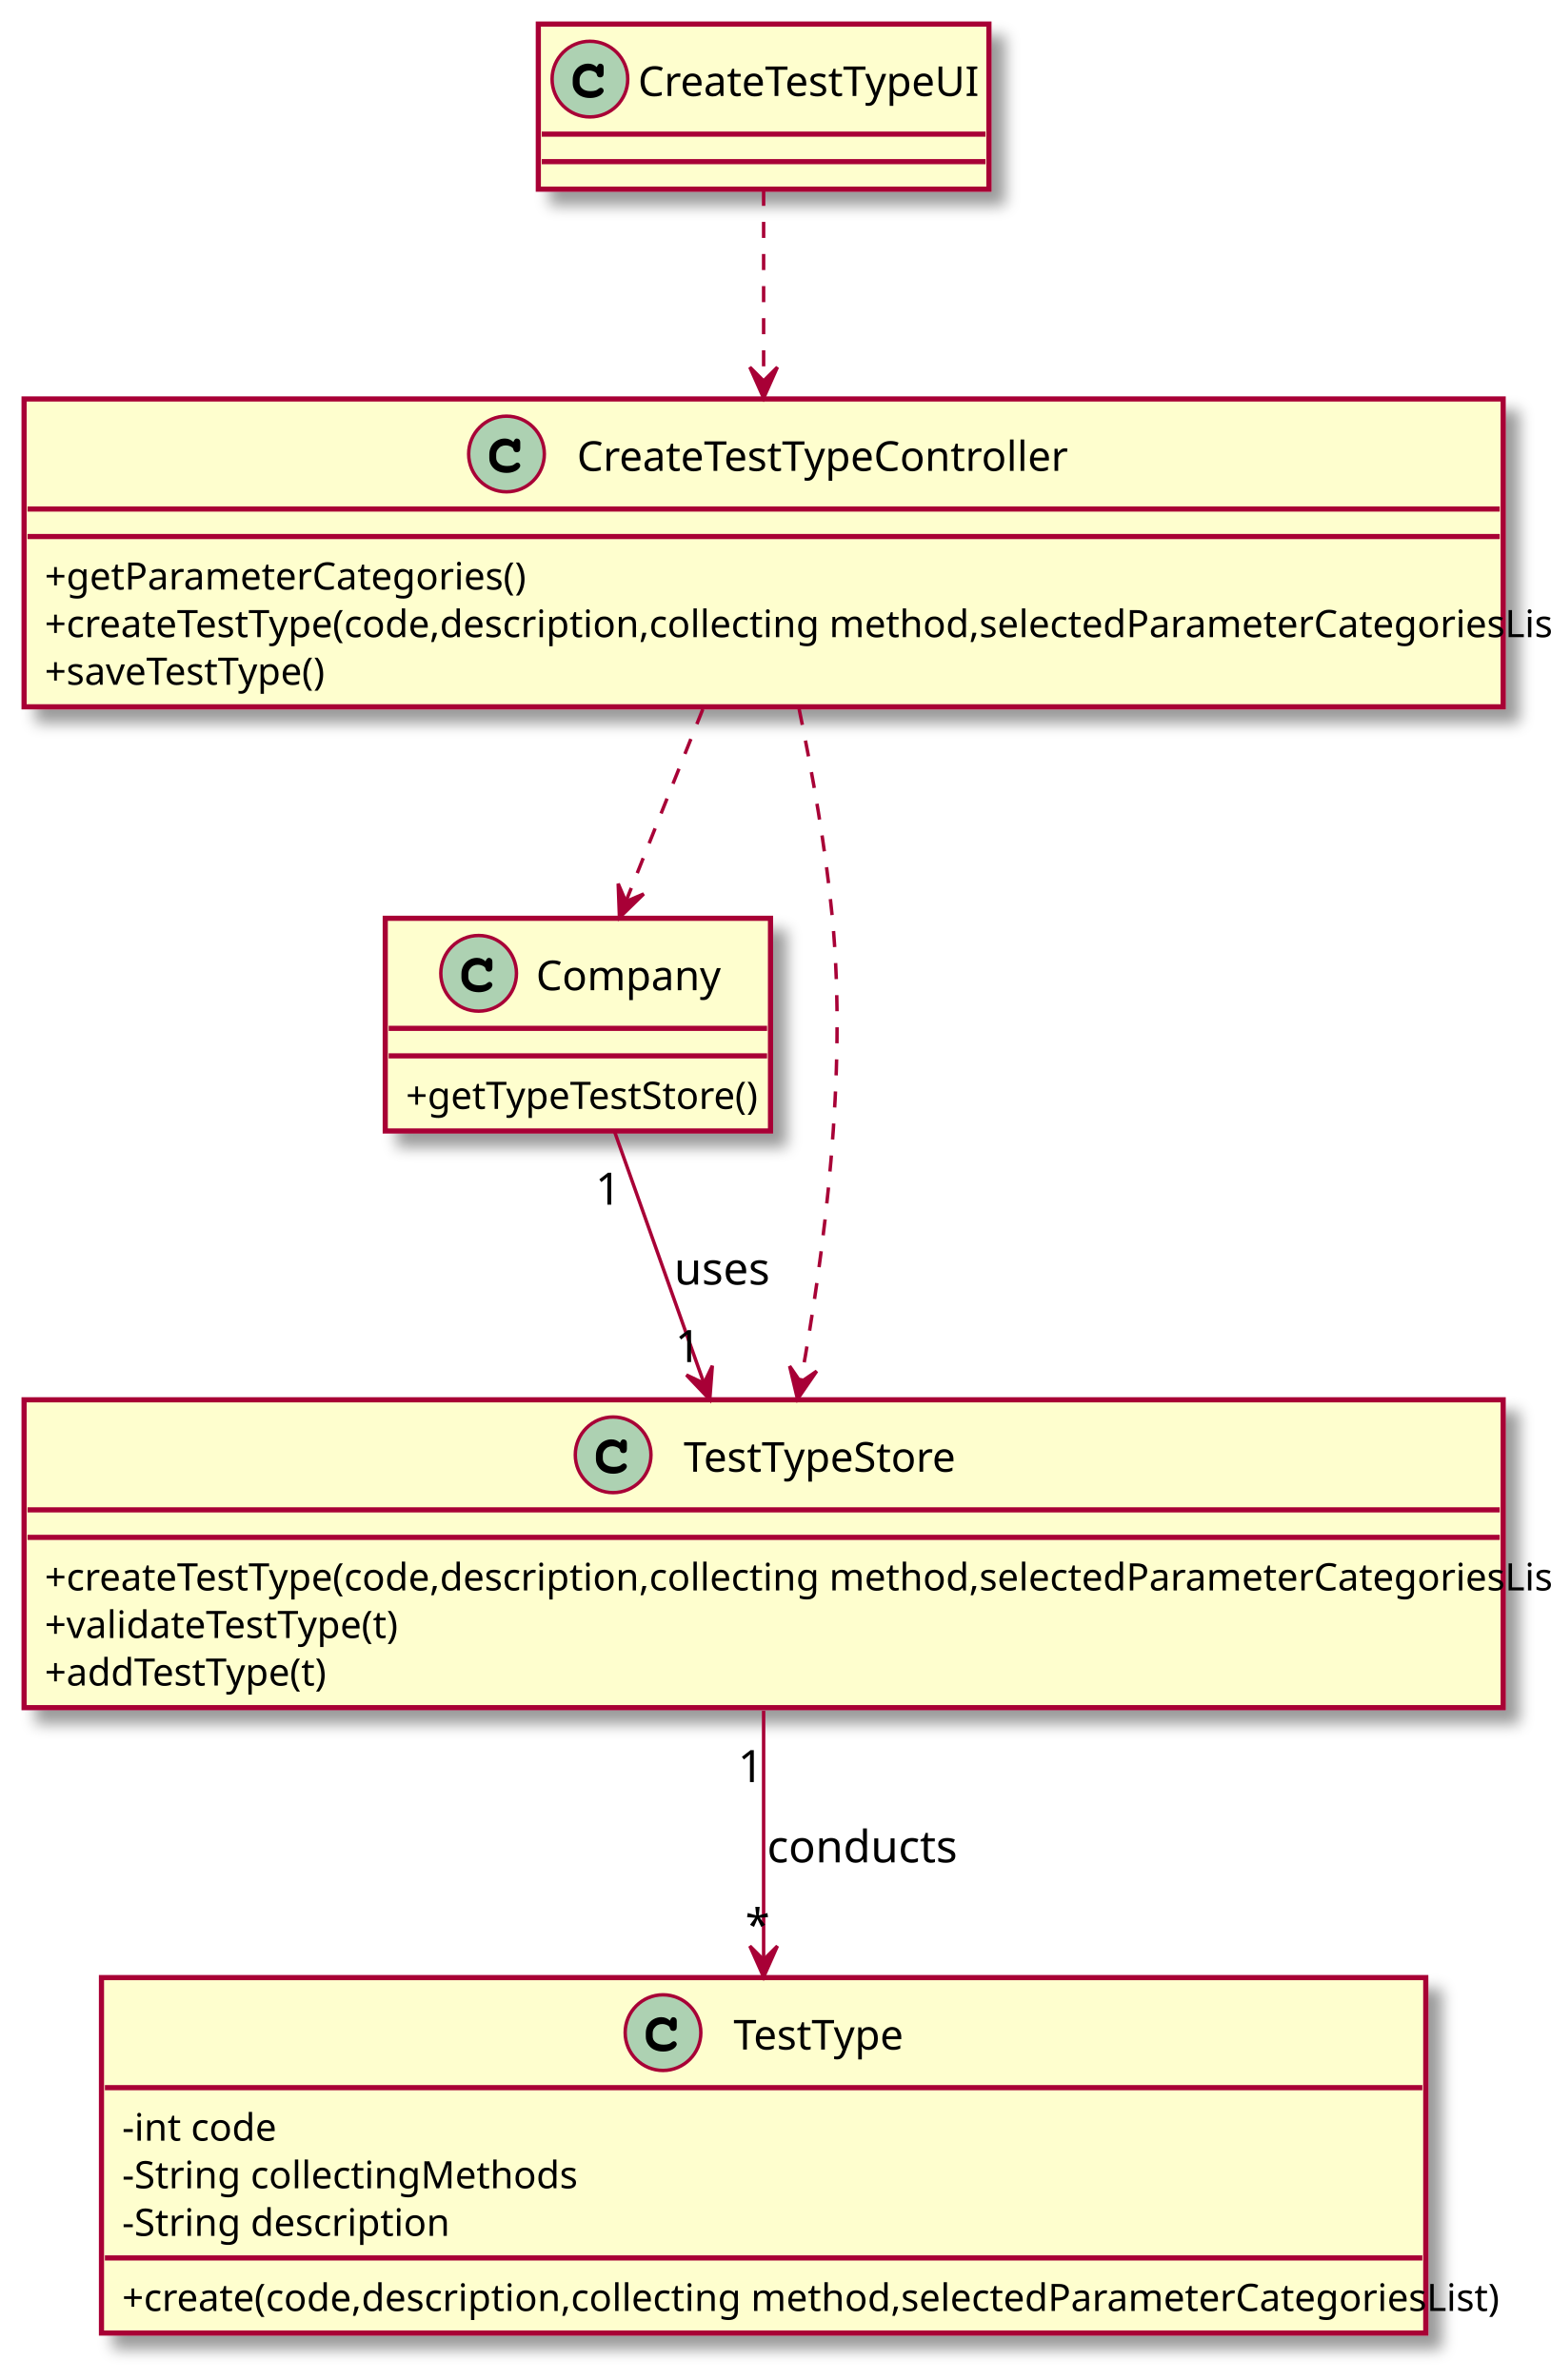
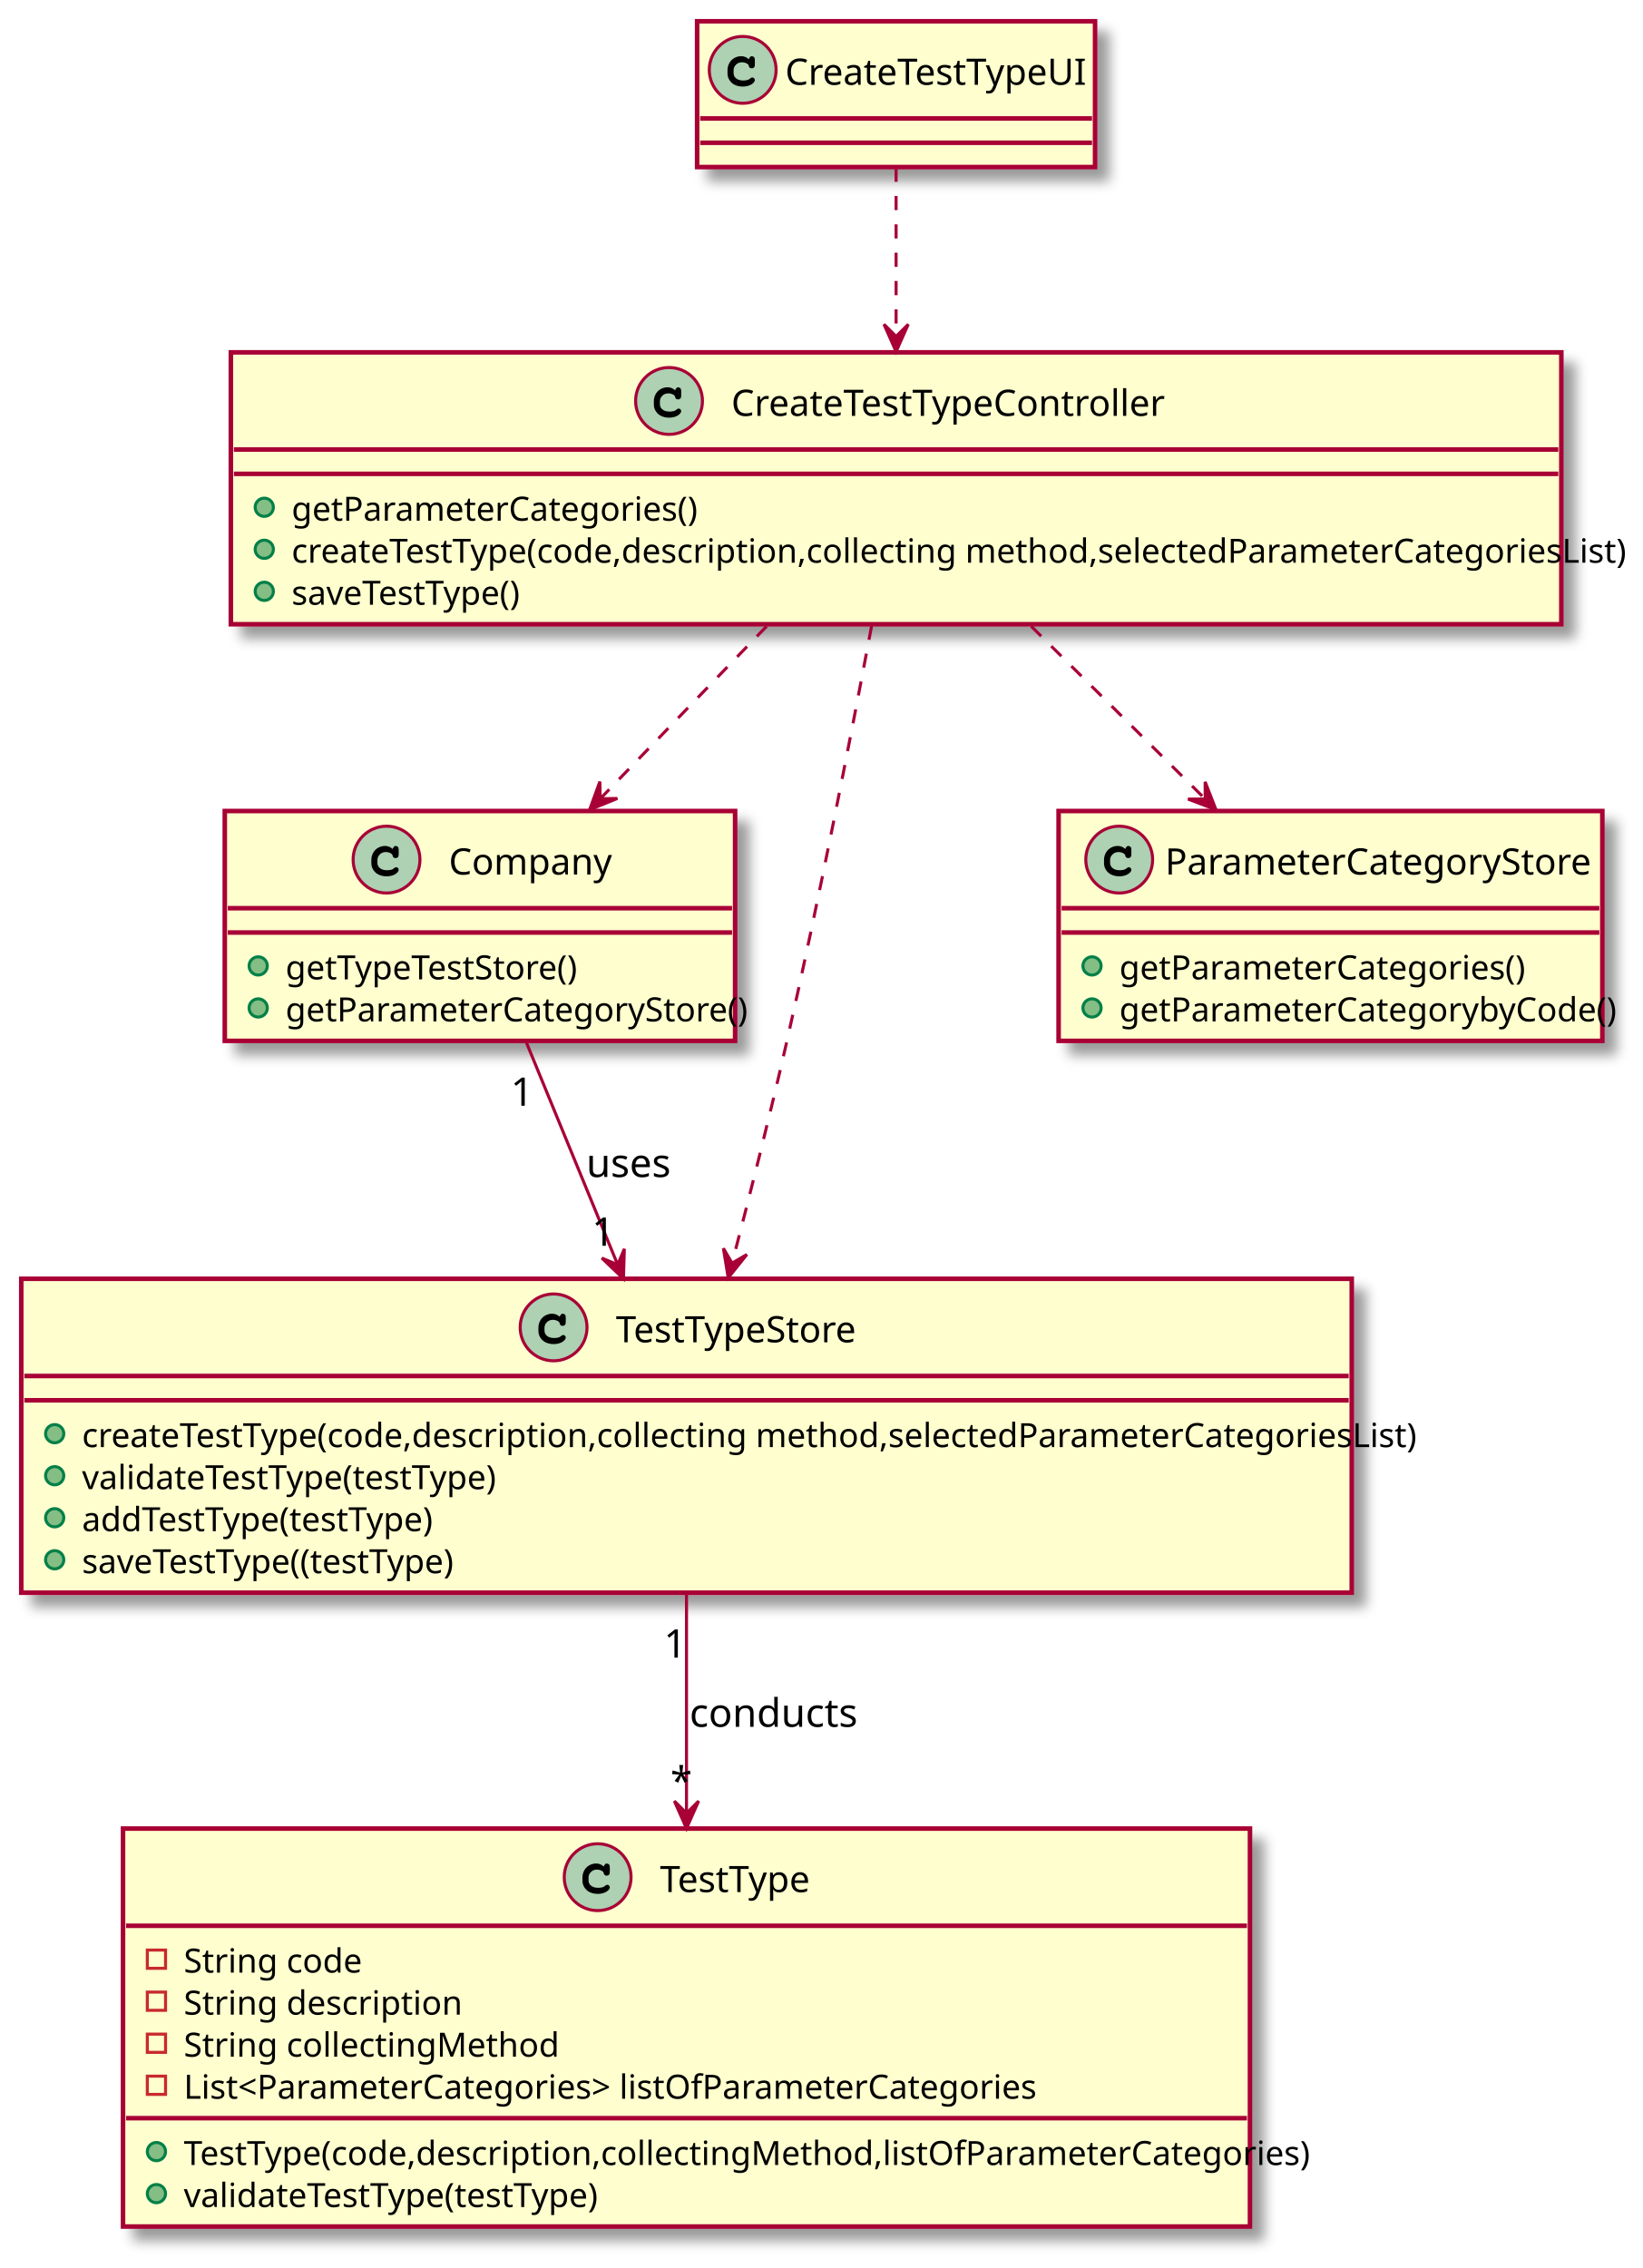
- <svg xmlns="http://www.w3.org/2000/svg" contentScriptType="application/ecmascript" contentStyleType="text/css" height="1038px" preserveAspectRatio="none" style="width:676px;height:1038px;" version="1.1" viewBox="0 0 676 1038" width="676.5px" zoomAndPan="magnify">
+ <svg xmlns="http://www.w3.org/2000/svg" contentScriptType="application/ecmascript" contentStyleType="text/css" height="1120.5px" preserveAspectRatio="none" style="width:811px;height:1120px;" version="1.1" viewBox="0 0 811 1120" width="811.5px" zoomAndPan="magnify">
  <defs>
-     <filter height="300%" id="f67ahs2vzkvf8" width="300%" x="-1" y="-1">
+     <filter height="300%" id="f19tkcciavnigv" width="300%" x="-1" y="-1">
      <feGaussianBlur result="blurOut" stdDeviation="3.0" />
      <feColorMatrix in="blurOut" result="blurOut2" type="matrix" values="0 0 0 0 0 0 0 0 0 0 0 0 0 0 0 0 0 0 .4 0" />
      <feOffset dx="6.0" dy="6.0" in="blurOut2" result="blurOut3" />
      <feBlend in="SourceGraphic" in2="blurOut3" mode="normal" />
    </filter>
  </defs>
  <g>
-     <rect codeLine="3" fill="#FEFECE" filter="url(#f67ahs2vzkvf8)" height="92.754" id="Company" style="stroke:#A80036;stroke-width:2.25;" width="168" x="168" y="400.5" />
-     <ellipse cx="208.725" cy="424.5" fill="#ADD1B2" rx="16.5" ry="16.5" style="stroke:#A80036;stroke-width:1.5;" />
-     <path d="M211.725,419.25 Q212.03,418.5 212.381,418.125 Q212.733,417.75 213.131,417.75 Q213.834,417.75 214.28,418.172 Q214.725,418.594 214.725,419.578 L214.725,421.922 Q214.725,422.906 214.303,423.328 Q213.881,423.75 213.225,423.75 Q212.639,423.75 212.264,423.492 Q211.889,423.234 211.725,422.555 Q211.655,422.086 211.397,421.828 Q210.928,421.336 210.084,421.055 Q209.241,420.75 208.397,420.75 Q207.342,420.75 206.452,421.172 Q205.584,421.594 204.905,422.531 Q204.225,423.469 204.225,424.758 L204.225,426.141 Q204.225,427.688 205.491,428.719 Q206.756,429.75 209.006,429.75 Q210.342,429.75 211.28,429.445 Q211.819,429.281 212.428,428.742 Q212.827,428.438 213.037,428.344 Q213.248,428.25 213.506,428.25 Q213.998,428.25 214.35,428.648 Q214.725,429.023 214.725,429.562 Q214.725,430.078 214.209,430.688 Q213.459,431.578 212.264,432.07 Q210.694,432.75 208.772,432.75 Q206.522,432.75 204.717,431.859 Q203.264,431.156 202.233,429.633 Q201.225,428.109 201.225,426.305 L201.225,424.664 Q201.225,422.789 202.116,421.148 Q203.03,419.508 204.6,418.641 Q206.194,417.75 207.975,417.75 Q209.053,417.75 209.991,418.125 Q210.928,418.5 211.725,419.25 Z " fill="#000000" />
-     <text fill="#000000" font-family="sans-serif" font-size="18" lengthAdjust="spacing" textLength="79.5" x="233.775" y="431.865">Company</text>
-     <line style="stroke:#A80036;stroke-width:2.25;" x1="169.5" x2="334.5" y1="448.5" y2="448.5" />
-     <line style="stroke:#A80036;stroke-width:2.25;" x1="169.5" x2="334.5" y1="460.5" y2="460.5" />
-     <text fill="#000000" font-family="sans-serif" font-size="16.5" lengthAdjust="spacing" textLength="150" x="177" y="483.628">+getTypeTestStore()</text>
-     <rect codeLine="7" fill="#FEFECE" filter="url(#f67ahs2vzkvf8)" height="72" id="CreateTestTypeUI" style="stroke:#A80036;stroke-width:2.25;" width="196.5" x="234.75" y="10.5" />
-     <ellipse cx="257.25" cy="34.5" fill="#ADD1B2" rx="16.5" ry="16.5" style="stroke:#A80036;stroke-width:1.5;" />
-     <path d="M260.25,29.25 Q260.555,28.5 260.906,28.125 Q261.258,27.75 261.656,27.75 Q262.359,27.75 262.805,28.172 Q263.25,28.594 263.25,29.578 L263.25,31.922 Q263.25,32.906 262.828,33.328 Q262.406,33.75 261.75,33.75 Q261.164,33.75 260.789,33.492 Q260.414,33.234 260.25,32.555 Q260.18,32.086 259.922,31.828 Q259.453,31.336 258.609,31.055 Q257.766,30.75 256.922,30.75 Q255.867,30.75 254.977,31.172 Q254.109,31.594 253.43,32.531 Q252.75,33.469 252.75,34.758 L252.75,36.141 Q252.75,37.688 254.016,38.719 Q255.281,39.75 257.531,39.75 Q258.867,39.75 259.805,39.445 Q260.344,39.281 260.953,38.742 Q261.352,38.438 261.562,38.344 Q261.773,38.25 262.031,38.25 Q262.523,38.25 262.875,38.648 Q263.25,39.023 263.25,39.562 Q263.25,40.078 262.734,40.688 Q261.984,41.578 260.789,42.07 Q259.219,42.75 257.297,42.75 Q255.047,42.75 253.242,41.859 Q251.789,41.156 250.758,39.633 Q249.75,38.109 249.75,36.305 L249.75,34.664 Q249.75,32.789 250.641,31.148 Q251.555,29.508 253.125,28.641 Q254.719,27.75 256.5,27.75 Q257.578,27.75 258.516,28.125 Q259.453,28.5 260.25,29.25 Z " fill="#000000" />
-     <text fill="#000000" font-family="sans-serif" font-size="18" lengthAdjust="spacing" textLength="148.5" x="278.25" y="41.865">CreateTestTypeUI</text>
-     <line style="stroke:#A80036;stroke-width:2.25;" x1="236.25" x2="429.75" y1="58.5" y2="58.5" />
-     <line style="stroke:#A80036;stroke-width:2.25;" x1="236.25" x2="429.75" y1="70.5" y2="70.5" />
-     <rect codeLine="10" fill="#FEFECE" filter="url(#f67ahs2vzkvf8)" height="134.262" id="CreateTestTypeController" style="stroke:#A80036;stroke-width:2.25;" width="645" x="10.5" y="174" />
-     <ellipse cx="220.875" cy="198" fill="#ADD1B2" rx="16.5" ry="16.5" style="stroke:#A80036;stroke-width:1.5;" />
-     <path d="M223.875,192.75 Q224.18,192 224.531,191.625 Q224.883,191.25 225.281,191.25 Q225.984,191.25 226.43,191.672 Q226.875,192.094 226.875,193.078 L226.875,195.422 Q226.875,196.406 226.453,196.828 Q226.031,197.25 225.375,197.25 Q224.789,197.25 224.414,196.992 Q224.039,196.734 223.875,196.055 Q223.805,195.586 223.547,195.328 Q223.078,194.836 222.234,194.555 Q221.391,194.25 220.547,194.25 Q219.492,194.25 218.602,194.672 Q217.734,195.094 217.055,196.031 Q216.375,196.969 216.375,198.258 L216.375,199.641 Q216.375,201.188 217.641,202.219 Q218.906,203.25 221.156,203.25 Q222.492,203.25 223.43,202.945 Q223.969,202.781 224.578,202.242 Q224.977,201.938 225.188,201.844 Q225.398,201.75 225.656,201.75 Q226.148,201.75 226.5,202.148 Q226.875,202.523 226.875,203.062 Q226.875,203.578 226.359,204.188 Q225.609,205.078 224.414,205.57 Q222.844,206.25 220.922,206.25 Q218.672,206.25 216.867,205.359 Q215.414,204.656 214.383,203.133 Q213.375,201.609 213.375,199.805 L213.375,198.164 Q213.375,196.289 214.266,194.648 Q215.18,193.008 216.75,192.141 Q218.344,191.25 220.125,191.25 Q221.203,191.25 222.141,191.625 Q223.078,192 223.875,192.75 Z " fill="#000000" />
-     <text fill="#000000" font-family="sans-serif" font-size="18" lengthAdjust="spacing" textLength="211.5" x="251.625" y="205.365">CreateTestTypeController</text>
-     <line style="stroke:#A80036;stroke-width:2.25;" x1="12" x2="654" y1="222" y2="222" />
-     <line style="stroke:#A80036;stroke-width:2.25;" x1="12" x2="654" y1="234" y2="234" />
-     <text fill="#000000" font-family="sans-serif" font-size="16.5" lengthAdjust="spacing" textLength="195" x="19.5" y="257.128">+getParameterCategories()</text>
-     <text fill="#000000" font-family="sans-serif" font-size="16.5" lengthAdjust="spacing" textLength="627" x="19.5" y="277.882">+createTestType(code,description,collecting method,selectedParameterCategoriesList)</text>
-     <text fill="#000000" font-family="sans-serif" font-size="16.5" lengthAdjust="spacing" textLength="124.5" x="19.5" y="298.636">+saveTestType()</text>
-     <rect codeLine="16" fill="#FEFECE" filter="url(#f67ahs2vzkvf8)" height="155.016" id="TestType" style="stroke:#A80036;stroke-width:2.25;" width="577.5" x="44.25" y="862.5" />
-     <ellipse cx="289.125" cy="886.5" fill="#ADD1B2" rx="16.5" ry="16.5" style="stroke:#A80036;stroke-width:1.5;" />
-     <path d="M292.125,881.25 Q292.43,880.5 292.781,880.125 Q293.133,879.75 293.531,879.75 Q294.234,879.75 294.68,880.172 Q295.125,880.594 295.125,881.578 L295.125,883.922 Q295.125,884.906 294.703,885.328 Q294.281,885.75 293.625,885.75 Q293.039,885.75 292.664,885.492 Q292.289,885.234 292.125,884.555 Q292.055,884.086 291.797,883.828 Q291.328,883.336 290.484,883.055 Q289.641,882.75 288.797,882.75 Q287.742,882.75 286.852,883.172 Q285.984,883.594 285.305,884.531 Q284.625,885.469 284.625,886.758 L284.625,888.141 Q284.625,889.688 285.891,890.719 Q287.156,891.75 289.406,891.75 Q290.742,891.75 291.68,891.445 Q292.219,891.281 292.828,890.742 Q293.227,890.438 293.438,890.344 Q293.648,890.25 293.906,890.25 Q294.398,890.25 294.75,890.648 Q295.125,891.023 295.125,891.562 Q295.125,892.078 294.609,892.688 Q293.859,893.578 292.664,894.07 Q291.094,894.75 289.172,894.75 Q286.922,894.75 285.117,893.859 Q283.664,893.156 282.633,891.633 Q281.625,890.109 281.625,888.305 L281.625,886.664 Q281.625,884.789 282.516,883.148 Q283.43,881.508 285,880.641 Q286.594,879.75 288.375,879.75 Q289.453,879.75 290.391,880.125 Q291.328,880.5 292.125,881.25 Z " fill="#000000" />
-     <text fill="#000000" font-family="sans-serif" font-size="18" lengthAdjust="spacing" textLength="75" x="319.875" y="893.865">TestType</text>
-     <line style="stroke:#A80036;stroke-width:2.25;" x1="45.75" x2="620.25" y1="910.5" y2="910.5" />
-     <text fill="#000000" font-family="sans-serif" font-size="16.5" lengthAdjust="spacing" textLength="63" x="53.25" y="933.628">-int code</text>
-     <text fill="#000000" font-family="sans-serif" font-size="16.5" lengthAdjust="spacing" textLength="181.5" x="53.25" y="954.382">-String collectingMethods</text>
-     <text fill="#000000" font-family="sans-serif" font-size="16.5" lengthAdjust="spacing" textLength="132" x="53.25" y="975.136">-String description</text>
-     <line style="stroke:#A80036;stroke-width:2.25;" x1="45.75" x2="620.25" y1="984.762" y2="984.762" />
-     <text fill="#000000" font-family="sans-serif" font-size="16.5" lengthAdjust="spacing" textLength="559.5" x="53.25" y="1007.89">+create(code,description,collecting method,selectedParameterCategoriesList)</text>
-     <rect codeLine="23" fill="#FEFECE" filter="url(#f67ahs2vzkvf8)" height="134.262" id="TestTypeStore" style="stroke:#A80036;stroke-width:2.25;" width="645" x="10.5" y="610.5" />
-     <ellipse cx="267.375" cy="634.5" fill="#ADD1B2" rx="16.5" ry="16.5" style="stroke:#A80036;stroke-width:1.5;" />
-     <path d="M270.375,629.25 Q270.68,628.5 271.031,628.125 Q271.383,627.75 271.781,627.75 Q272.484,627.75 272.93,628.172 Q273.375,628.594 273.375,629.578 L273.375,631.922 Q273.375,632.906 272.953,633.328 Q272.531,633.75 271.875,633.75 Q271.289,633.75 270.914,633.492 Q270.539,633.234 270.375,632.555 Q270.305,632.086 270.047,631.828 Q269.578,631.336 268.734,631.055 Q267.891,630.75 267.047,630.75 Q265.992,630.75 265.102,631.172 Q264.234,631.594 263.555,632.531 Q262.875,633.469 262.875,634.758 L262.875,636.141 Q262.875,637.688 264.141,638.719 Q265.406,639.75 267.656,639.75 Q268.992,639.75 269.93,639.445 Q270.469,639.281 271.078,638.742 Q271.477,638.438 271.688,638.344 Q271.898,638.25 272.156,638.25 Q272.648,638.25 273,638.648 Q273.375,639.023 273.375,639.562 Q273.375,640.078 272.859,640.688 Q272.109,641.578 270.914,642.07 Q269.344,642.75 267.422,642.75 Q265.172,642.75 263.367,641.859 Q261.914,641.156 260.883,639.633 Q259.875,638.109 259.875,636.305 L259.875,634.664 Q259.875,632.789 260.766,631.148 Q261.68,629.508 263.25,628.641 Q264.844,627.75 266.625,627.75 Q267.703,627.75 268.641,628.125 Q269.578,628.5 270.375,629.25 Z " fill="#000000" />
-     <text fill="#000000" font-family="sans-serif" font-size="18" lengthAdjust="spacing" textLength="118.5" x="298.125" y="641.865">TestTypeStore</text>
-     <line style="stroke:#A80036;stroke-width:2.25;" x1="12" x2="654" y1="658.5" y2="658.5" />
-     <line style="stroke:#A80036;stroke-width:2.25;" x1="12" x2="654" y1="670.5" y2="670.5" />
-     <text fill="#000000" font-family="sans-serif" font-size="16.5" lengthAdjust="spacing" textLength="627" x="19.5" y="693.628">+createTestType(code,description,collecting method,selectedParameterCategoriesList)</text>
-     <text fill="#000000" font-family="sans-serif" font-size="16.5" lengthAdjust="spacing" textLength="148.5" x="19.5" y="714.382">+validateTestType(t)</text>
-     <text fill="#000000" font-family="sans-serif" font-size="16.5" lengthAdjust="spacing" textLength="120" x="19.5" y="735.136">+addTestType(t)</text>
-     <path codeLine="29" d="M333,82.77 C333,105.885 333,137.13 333,165.675 " fill="none" id="CreateTestTypeUI-to-CreateTestTypeController" style="stroke:#A80036;stroke-width:1.5;stroke-dasharray:7.0,7.0;" />
-     <polygon fill="#A80036" points="333,173.64,339,160.14,333,166.14,327,160.14,333,173.64" style="stroke:#A80036;stroke-width:1.5;" />
-     <path codeLine="30" d="M306.48,309.3 C295.59,336.51 283.185,367.545 272.955,393.12 " fill="none" id="CreateTestTypeController-to-Company" style="stroke:#A80036;stroke-width:1.5;stroke-dasharray:7.0,7.0;" />
-     <polygon fill="#A80036" points="270.135,400.17,280.72,389.864,272.92,393.206,269.578,385.407,270.135,400.17" style="stroke:#A80036;stroke-width:1.5;" />
-     <path codeLine="31" d="M348.495,309.27 C354.285,337.26 360.15,370.29 363,400.5 C369.45,468.87 359.43,546.645 349.275,602.16 " fill="none" id="CreateTestTypeController-to-TestTypeStore" style="stroke:#A80036;stroke-width:1.5;stroke-dasharray:7.0,7.0;" />
-     <polygon fill="#A80036" points="347.775,610.185,356.143,598.01,349.147,602.812,344.346,595.815,347.775,610.185" style="stroke:#A80036;stroke-width:1.5;" />
-     <path codeLine="32" d="M268.005,493.545 C279.105,524.82 294.165,567.165 306.975,603.255 " fill="none" id="Company-to-TestTypeStore" style="stroke:#A80036;stroke-width:1.5;" />
-     <polygon fill="#A80036" points="309.51,610.38,310.64,595.65,306.997,603.313,299.333,599.671,309.51,610.38" style="stroke:#A80036;stroke-width:1.5;" />
-     <text fill="#000000" font-family="sans-serif" font-size="19.5" lengthAdjust="spacing" textLength="42" x="294" y="560.243">uses</text>
-     <text fill="#000000" font-family="sans-serif" font-size="19.5" lengthAdjust="spacing" textLength="10.5" x="259.622" y="525.39">1</text>
-     <text fill="#000000" font-family="sans-serif" font-size="19.5" lengthAdjust="spacing" textLength="10.5" x="294.43" y="594.034">1</text>
-     <path codeLine="33" d="M333,746.13 C333,779.13 333,819.3 333,854.37 " fill="none" id="TestTypeStore-to-TestType" style="stroke:#A80036;stroke-width:1.5;" />
-     <polygon fill="#A80036" points="333,862.23,339,848.73,333,854.73,327,848.73,333,862.23" style="stroke:#A80036;stroke-width:1.5;" />
-     <text fill="#000000" font-family="sans-serif" font-size="19.5" lengthAdjust="spacing" textLength="79.5" x="334.5" y="812.243">conducts</text>
-     <text fill="#000000" font-family="sans-serif" font-size="19.5" lengthAdjust="spacing" textLength="10.5" x="321.795" y="777.225">1</text>
-     <text fill="#000000" font-family="sans-serif" font-size="19.5" lengthAdjust="spacing" textLength="7.5" x="324.996" y="846.444">*</text>
+     <rect codeLine="2" fill="#FEFECE" filter="url(#f19tkcciavnigv)" height="113.508" id="Company" style="stroke:#A80036;stroke-width:2.25;" width="252" x="111" y="400.5" />
+     <ellipse cx="190.875" cy="424.5" fill="#ADD1B2" rx="16.5" ry="16.5" style="stroke:#A80036;stroke-width:1.5;" />
+     <path d="M193.875,419.25 Q194.18,418.5 194.531,418.125 Q194.883,417.75 195.281,417.75 Q195.984,417.75 196.43,418.172 Q196.875,418.594 196.875,419.578 L196.875,421.922 Q196.875,422.906 196.453,423.328 Q196.031,423.75 195.375,423.75 Q194.789,423.75 194.414,423.492 Q194.039,423.234 193.875,422.555 Q193.805,422.086 193.547,421.828 Q193.078,421.336 192.234,421.055 Q191.391,420.75 190.547,420.75 Q189.492,420.75 188.602,421.172 Q187.734,421.594 187.055,422.531 Q186.375,423.469 186.375,424.758 L186.375,426.141 Q186.375,427.688 187.641,428.719 Q188.906,429.75 191.156,429.75 Q192.492,429.75 193.43,429.445 Q193.969,429.281 194.578,428.742 Q194.977,428.438 195.188,428.344 Q195.398,428.25 195.656,428.25 Q196.148,428.25 196.5,428.648 Q196.875,429.023 196.875,429.562 Q196.875,430.078 196.359,430.688 Q195.609,431.578 194.414,432.07 Q192.844,432.75 190.922,432.75 Q188.672,432.75 186.867,431.859 Q185.414,431.156 184.383,429.633 Q183.375,428.109 183.375,426.305 L183.375,424.664 Q183.375,422.789 184.266,421.148 Q185.18,419.508 186.75,418.641 Q188.344,417.75 190.125,417.75 Q191.203,417.75 192.141,418.125 Q193.078,418.5 193.875,419.25 Z " fill="#000000" />
+     <text fill="#000000" font-family="sans-serif" font-size="18" lengthAdjust="spacing" textLength="79.5" x="221.625" y="431.865">Company</text>
+     <line style="stroke:#A80036;stroke-width:2.25;" x1="112.5" x2="361.5" y1="448.5" y2="448.5" />
+     <line style="stroke:#A80036;stroke-width:2.25;" x1="112.5" x2="361.5" y1="460.5" y2="460.5" />
+     <ellipse cx="127.5" cy="477" fill="#84BE84" rx="4.5" ry="4.5" style="stroke:#038048;stroke-width:1.5;" />
+     <text fill="#000000" font-family="sans-serif" font-size="16.5" lengthAdjust="spacing" textLength="141" x="141" y="483.628">getTypeTestStore()</text>
+     <ellipse cx="127.5" cy="497.754" fill="#84BE84" rx="4.5" ry="4.5" style="stroke:#038048;stroke-width:1.5;" />
+     <text fill="#000000" font-family="sans-serif" font-size="16.5" lengthAdjust="spacing" textLength="213" x="141" y="504.382">getParameterCategoryStore()</text>
+     <rect codeLine="7" fill="#FEFECE" filter="url(#f19tkcciavnigv)" height="72" id="CreateTestTypeUI" style="stroke:#A80036;stroke-width:2.25;" width="196.5" x="344.25" y="10.5" />
+     <ellipse cx="366.75" cy="34.5" fill="#ADD1B2" rx="16.5" ry="16.5" style="stroke:#A80036;stroke-width:1.5;" />
+     <path d="M369.75,29.25 Q370.055,28.5 370.406,28.125 Q370.758,27.75 371.156,27.75 Q371.859,27.75 372.305,28.172 Q372.75,28.594 372.75,29.578 L372.75,31.922 Q372.75,32.906 372.328,33.328 Q371.906,33.75 371.25,33.75 Q370.664,33.75 370.289,33.492 Q369.914,33.234 369.75,32.555 Q369.68,32.086 369.422,31.828 Q368.953,31.336 368.109,31.055 Q367.266,30.75 366.422,30.75 Q365.367,30.75 364.477,31.172 Q363.609,31.594 362.93,32.531 Q362.25,33.469 362.25,34.758 L362.25,36.141 Q362.25,37.688 363.516,38.719 Q364.781,39.75 367.031,39.75 Q368.367,39.75 369.305,39.445 Q369.844,39.281 370.453,38.742 Q370.852,38.438 371.062,38.344 Q371.273,38.25 371.531,38.25 Q372.023,38.25 372.375,38.648 Q372.75,39.023 372.75,39.562 Q372.75,40.078 372.234,40.688 Q371.484,41.578 370.289,42.07 Q368.719,42.75 366.797,42.75 Q364.547,42.75 362.742,41.859 Q361.289,41.156 360.258,39.633 Q359.25,38.109 359.25,36.305 L359.25,34.664 Q359.25,32.789 360.141,31.148 Q361.055,29.508 362.625,28.641 Q364.219,27.75 366,27.75 Q367.078,27.75 368.016,28.125 Q368.953,28.5 369.75,29.25 Z " fill="#000000" />
+     <text fill="#000000" font-family="sans-serif" font-size="18" lengthAdjust="spacing" textLength="148.5" x="387.75" y="41.865">CreateTestTypeUI</text>
+     <line style="stroke:#A80036;stroke-width:2.25;" x1="345.75" x2="539.25" y1="58.5" y2="58.5" />
+     <line style="stroke:#A80036;stroke-width:2.25;" x1="345.75" x2="539.25" y1="70.5" y2="70.5" />
+     <rect codeLine="10" fill="#FEFECE" filter="url(#f19tkcciavnigv)" height="134.262" id="CreateTestTypeController" style="stroke:#A80036;stroke-width:2.25;" width="657" x="114" y="174" />
+     <ellipse cx="330.375" cy="198" fill="#ADD1B2" rx="16.5" ry="16.5" style="stroke:#A80036;stroke-width:1.5;" />
+     <path d="M333.375,192.75 Q333.68,192 334.031,191.625 Q334.383,191.25 334.781,191.25 Q335.484,191.25 335.93,191.672 Q336.375,192.094 336.375,193.078 L336.375,195.422 Q336.375,196.406 335.953,196.828 Q335.531,197.25 334.875,197.25 Q334.289,197.25 333.914,196.992 Q333.539,196.734 333.375,196.055 Q333.305,195.586 333.047,195.328 Q332.578,194.836 331.734,194.555 Q330.891,194.25 330.047,194.25 Q328.992,194.25 328.102,194.672 Q327.234,195.094 326.555,196.031 Q325.875,196.969 325.875,198.258 L325.875,199.641 Q325.875,201.188 327.141,202.219 Q328.406,203.25 330.656,203.25 Q331.992,203.25 332.93,202.945 Q333.469,202.781 334.078,202.242 Q334.477,201.938 334.688,201.844 Q334.898,201.75 335.156,201.75 Q335.648,201.75 336,202.148 Q336.375,202.523 336.375,203.062 Q336.375,203.578 335.859,204.188 Q335.109,205.078 333.914,205.57 Q332.344,206.25 330.422,206.25 Q328.172,206.25 326.367,205.359 Q324.914,204.656 323.883,203.133 Q322.875,201.609 322.875,199.805 L322.875,198.164 Q322.875,196.289 323.766,194.648 Q324.68,193.008 326.25,192.141 Q327.844,191.25 329.625,191.25 Q330.703,191.25 331.641,191.625 Q332.578,192 333.375,192.75 Z " fill="#000000" />
+     <text fill="#000000" font-family="sans-serif" font-size="18" lengthAdjust="spacing" textLength="211.5" x="361.125" y="205.365">CreateTestTypeController</text>
+     <line style="stroke:#A80036;stroke-width:2.25;" x1="115.5" x2="769.5" y1="222" y2="222" />
+     <line style="stroke:#A80036;stroke-width:2.25;" x1="115.5" x2="769.5" y1="234" y2="234" />
+     <ellipse cx="130.5" cy="250.5" fill="#84BE84" rx="4.5" ry="4.5" style="stroke:#038048;stroke-width:1.5;" />
+     <text fill="#000000" font-family="sans-serif" font-size="16.5" lengthAdjust="spacing" textLength="186" x="144" y="257.128">getParameterCategories()</text>
+     <ellipse cx="130.5" cy="271.254" fill="#84BE84" rx="4.5" ry="4.5" style="stroke:#038048;stroke-width:1.5;" />
+     <text fill="#000000" font-family="sans-serif" font-size="16.5" lengthAdjust="spacing" textLength="618" x="144" y="277.882">createTestType(code,description,collecting method,selectedParameterCategoriesList)</text>
+     <ellipse cx="130.5" cy="292.008" fill="#84BE84" rx="4.5" ry="4.5" style="stroke:#038048;stroke-width:1.5;" />
+     <text fill="#000000" font-family="sans-serif" font-size="16.5" lengthAdjust="spacing" textLength="115.5" x="144" y="298.636">saveTestType()</text>
+     <rect codeLine="16" fill="#FEFECE" filter="url(#f19tkcciavnigv)" height="196.523" id="TestType" style="stroke:#A80036;stroke-width:2.25;" width="556.5" x="60.75" y="903" />
+     <ellipse cx="295.125" cy="927" fill="#ADD1B2" rx="16.5" ry="16.5" style="stroke:#A80036;stroke-width:1.5;" />
+     <path d="M298.125,921.75 Q298.43,921 298.781,920.625 Q299.133,920.25 299.531,920.25 Q300.234,920.25 300.68,920.672 Q301.125,921.094 301.125,922.078 L301.125,924.422 Q301.125,925.406 300.703,925.828 Q300.281,926.25 299.625,926.25 Q299.039,926.25 298.664,925.992 Q298.289,925.734 298.125,925.055 Q298.055,924.586 297.797,924.328 Q297.328,923.836 296.484,923.555 Q295.641,923.25 294.797,923.25 Q293.742,923.25 292.852,923.672 Q291.984,924.094 291.305,925.031 Q290.625,925.969 290.625,927.258 L290.625,928.641 Q290.625,930.188 291.891,931.219 Q293.156,932.25 295.406,932.25 Q296.742,932.25 297.68,931.945 Q298.219,931.781 298.828,931.242 Q299.227,930.938 299.438,930.844 Q299.648,930.75 299.906,930.75 Q300.398,930.75 300.75,931.148 Q301.125,931.523 301.125,932.062 Q301.125,932.578 300.609,933.188 Q299.859,934.078 298.664,934.57 Q297.094,935.25 295.172,935.25 Q292.922,935.25 291.117,934.359 Q289.664,933.656 288.633,932.133 Q287.625,930.609 287.625,928.805 L287.625,927.164 Q287.625,925.289 288.516,923.648 Q289.43,922.008 291,921.141 Q292.594,920.25 294.375,920.25 Q295.453,920.25 296.391,920.625 Q297.328,921 298.125,921.75 Z " fill="#000000" />
+     <text fill="#000000" font-family="sans-serif" font-size="18" lengthAdjust="spacing" textLength="75" x="325.875" y="934.365">TestType</text>
+     <line style="stroke:#A80036;stroke-width:2.25;" x1="62.25" x2="615.75" y1="951" y2="951" />
+     <rect fill="none" height="9" style="stroke:#C82930;stroke-width:1.5;" width="9" x="72.75" y="963" />
+     <text fill="#000000" font-family="sans-serif" font-size="16.5" lengthAdjust="spacing" textLength="82.5" x="90.75" y="974.128">String code</text>
+     <rect fill="none" height="9" style="stroke:#C82930;stroke-width:1.5;" width="9" x="72.75" y="983.754" />
+     <text fill="#000000" font-family="sans-serif" font-size="16.5" lengthAdjust="spacing" textLength="126" x="90.75" y="994.882">String description</text>
+     <rect fill="none" height="9" style="stroke:#C82930;stroke-width:1.5;" width="9" x="72.75" y="1004.508" />
+     <text fill="#000000" font-family="sans-serif" font-size="16.5" lengthAdjust="spacing" textLength="166.5" x="90.75" y="1015.636">String collectingMethod</text>
+     <rect fill="none" height="9" style="stroke:#C82930;stroke-width:1.5;" width="9" x="72.75" y="1025.262" />
+     <text fill="#000000" font-family="sans-serif" font-size="16.5" lengthAdjust="spacing" textLength="388.5" x="90.75" y="1036.39">List&lt;ParameterCategories&gt; listOfParameterCategories</text>
+     <line style="stroke:#A80036;stroke-width:2.25;" x1="62.25" x2="615.75" y1="1046.016" y2="1046.016" />
+     <ellipse cx="77.25" cy="1062.516" fill="#84BE84" rx="4.5" ry="4.5" style="stroke:#038048;stroke-width:1.5;" />
+     <text fill="#000000" font-family="sans-serif" font-size="16.5" lengthAdjust="spacing" textLength="517.5" x="90.75" y="1069.144">TestType(code,description,collectingMethod,listOfParameterCategories)</text>
+     <ellipse cx="77.25" cy="1083.27" fill="#84BE84" rx="4.5" ry="4.5" style="stroke:#038048;stroke-width:1.5;" />
+     <text fill="#000000" font-family="sans-serif" font-size="16.5" lengthAdjust="spacing" textLength="198" x="90.75" y="1089.898">validateTestType(testType)</text>
+     <rect codeLine="25" fill="#FEFECE" filter="url(#f19tkcciavnigv)" height="155.016" id="TestTypeStore" style="stroke:#A80036;stroke-width:2.25;" width="657" x="10.5" y="631.5" />
+     <ellipse cx="273.375" cy="655.5" fill="#ADD1B2" rx="16.5" ry="16.5" style="stroke:#A80036;stroke-width:1.5;" />
+     <path d="M276.375,650.25 Q276.68,649.5 277.031,649.125 Q277.383,648.75 277.781,648.75 Q278.484,648.75 278.93,649.172 Q279.375,649.594 279.375,650.578 L279.375,652.922 Q279.375,653.906 278.953,654.328 Q278.531,654.75 277.875,654.75 Q277.289,654.75 276.914,654.492 Q276.539,654.234 276.375,653.555 Q276.305,653.086 276.047,652.828 Q275.578,652.336 274.734,652.055 Q273.891,651.75 273.047,651.75 Q271.992,651.75 271.102,652.172 Q270.234,652.594 269.555,653.531 Q268.875,654.469 268.875,655.758 L268.875,657.141 Q268.875,658.688 270.141,659.719 Q271.406,660.75 273.656,660.75 Q274.992,660.75 275.93,660.445 Q276.469,660.281 277.078,659.742 Q277.477,659.438 277.688,659.344 Q277.898,659.25 278.156,659.25 Q278.648,659.25 279,659.648 Q279.375,660.023 279.375,660.562 Q279.375,661.078 278.859,661.688 Q278.109,662.578 276.914,663.07 Q275.344,663.75 273.422,663.75 Q271.172,663.75 269.367,662.859 Q267.914,662.156 266.883,660.633 Q265.875,659.109 265.875,657.305 L265.875,655.664 Q265.875,653.789 266.766,652.148 Q267.68,650.508 269.25,649.641 Q270.844,648.75 272.625,648.75 Q273.703,648.75 274.641,649.125 Q275.578,649.5 276.375,650.25 Z " fill="#000000" />
+     <text fill="#000000" font-family="sans-serif" font-size="18" lengthAdjust="spacing" textLength="118.5" x="304.125" y="662.865">TestTypeStore</text>
+     <line style="stroke:#A80036;stroke-width:2.25;" x1="12" x2="666" y1="679.5" y2="679.5" />
+     <line style="stroke:#A80036;stroke-width:2.25;" x1="12" x2="666" y1="691.5" y2="691.5" />
+     <ellipse cx="27" cy="708" fill="#84BE84" rx="4.5" ry="4.5" style="stroke:#038048;stroke-width:1.5;" />
+     <text fill="#000000" font-family="sans-serif" font-size="16.5" lengthAdjust="spacing" textLength="618" x="40.5" y="714.628">createTestType(code,description,collecting method,selectedParameterCategoriesList)</text>
+     <ellipse cx="27" cy="728.754" fill="#84BE84" rx="4.5" ry="4.5" style="stroke:#038048;stroke-width:1.5;" />
+     <text fill="#000000" font-family="sans-serif" font-size="16.5" lengthAdjust="spacing" textLength="198" x="40.5" y="735.382">validateTestType(testType)</text>
+     <ellipse cx="27" cy="749.508" fill="#84BE84" rx="4.5" ry="4.5" style="stroke:#038048;stroke-width:1.5;" />
+     <text fill="#000000" font-family="sans-serif" font-size="16.5" lengthAdjust="spacing" textLength="169.5" x="40.5" y="756.136">addTestType(testType)</text>
+     <ellipse cx="27" cy="770.262" fill="#84BE84" rx="4.5" ry="4.5" style="stroke:#038048;stroke-width:1.5;" />
+     <text fill="#000000" font-family="sans-serif" font-size="16.5" lengthAdjust="spacing" textLength="184.5" x="40.5" y="776.89">saveTestType((testType)</text>
+     <rect codeLine="32" fill="#FEFECE" filter="url(#f19tkcciavnigv)" height="113.508" id="ParameterCategoryStore" style="stroke:#A80036;stroke-width:2.25;" width="268.5" x="522.75" y="400.5" />
+     <ellipse cx="552.675" cy="424.5" fill="#ADD1B2" rx="16.5" ry="16.5" style="stroke:#A80036;stroke-width:1.5;" />
+     <path d="M555.675,419.25 Q555.98,418.5 556.331,418.125 Q556.683,417.75 557.081,417.75 Q557.784,417.75 558.23,418.172 Q558.675,418.594 558.675,419.578 L558.675,421.922 Q558.675,422.906 558.253,423.328 Q557.831,423.75 557.175,423.75 Q556.589,423.75 556.214,423.492 Q555.839,423.234 555.675,422.555 Q555.605,422.086 555.347,421.828 Q554.878,421.336 554.034,421.055 Q553.191,420.75 552.347,420.75 Q551.292,420.75 550.402,421.172 Q549.534,421.594 548.855,422.531 Q548.175,423.469 548.175,424.758 L548.175,426.141 Q548.175,427.688 549.441,428.719 Q550.706,429.75 552.956,429.75 Q554.292,429.75 555.23,429.445 Q555.769,429.281 556.378,428.742 Q556.777,428.438 556.987,428.344 Q557.198,428.25 557.456,428.25 Q557.948,428.25 558.3,428.648 Q558.675,429.023 558.675,429.562 Q558.675,430.078 558.159,430.688 Q557.409,431.578 556.214,432.07 Q554.644,432.75 552.722,432.75 Q550.472,432.75 548.667,431.859 Q547.214,431.156 546.183,429.633 Q545.175,428.109 545.175,426.305 L545.175,424.664 Q545.175,422.789 546.066,421.148 Q546.98,419.508 548.55,418.641 Q550.144,417.75 551.925,417.75 Q553.003,417.75 553.941,418.125 Q554.878,418.5 555.675,419.25 Z " fill="#000000" />
+     <text fill="#000000" font-family="sans-serif" font-size="18" lengthAdjust="spacing" textLength="204" x="575.325" y="431.865">ParameterCategoryStore</text>
+     <line style="stroke:#A80036;stroke-width:2.25;" x1="524.25" x2="789.75" y1="448.5" y2="448.5" />
+     <line style="stroke:#A80036;stroke-width:2.25;" x1="524.25" x2="789.75" y1="460.5" y2="460.5" />
+     <ellipse cx="539.25" cy="477" fill="#84BE84" rx="4.5" ry="4.5" style="stroke:#038048;stroke-width:1.5;" />
+     <text fill="#000000" font-family="sans-serif" font-size="16.5" lengthAdjust="spacing" textLength="186" x="552.75" y="483.628">getParameterCategories()</text>
+     <ellipse cx="539.25" cy="497.754" fill="#84BE84" rx="4.5" ry="4.5" style="stroke:#038048;stroke-width:1.5;" />
+     <text fill="#000000" font-family="sans-serif" font-size="16.5" lengthAdjust="spacing" textLength="229.5" x="552.75" y="504.382">getParameterCategorybyCode()</text>
+     <path codeLine="37" d="M442.5,82.77 C442.5,105.885 442.5,137.13 442.5,165.675 " fill="none" id="CreateTestTypeUI-to-CreateTestTypeController" style="stroke:#A80036;stroke-width:1.5;stroke-dasharray:7.0,7.0;" />
+     <polygon fill="#A80036" points="442.5,173.64,448.5,160.14,442.5,166.14,436.5,160.14,442.5,173.64" style="stroke:#A80036;stroke-width:1.5;" />
+     <path codeLine="38" d="M378.6,309.225 C352.53,336.255 322.545,367.32 296.91,393.915 " fill="none" id="CreateTestTypeController-to-Company" style="stroke:#A80036;stroke-width:1.5;stroke-dasharray:7.0,7.0;" />
+     <polygon fill="#A80036" points="291.165,399.855,304.855,394.302,296.371,394.456,296.217,385.972,291.165,399.855" style="stroke:#A80036;stroke-width:1.5;" />
+     <path codeLine="39" d="M430.41,309.045 C420.075,364.155 404.4,444.675 388.5,514.5 C380.34,550.365 370.395,589.725 361.59,623.475 " fill="none" id="CreateTestTypeController-to-TestTypeStore" style="stroke:#A80036;stroke-width:1.5;stroke-dasharray:7.0,7.0;" />
+     <polygon fill="#A80036" points="359.595,631.035,368.826,619.501,361.5,623.781,357.22,616.454,359.595,631.035" style="stroke:#A80036;stroke-width:1.5;" />
+     <path codeLine="40" d="M509.19,309.225 C536.4,336.255 567.705,367.32 594.465,393.915 " fill="none" id="CreateTestTypeController-to-ParameterCategoryStore" style="stroke:#A80036;stroke-width:1.5;stroke-dasharray:7.0,7.0;" />
+     <polygon fill="#A80036" points="600.465,399.855,595.106,386.088,595.14,394.573,586.655,394.608,600.465,399.855" style="stroke:#A80036;stroke-width:1.5;" />
+     <path codeLine="41" d="M259.89,514.71 C273.165,547.005 290.13,588.3 304.935,624.345 " fill="none" id="Company-to-TestTypeStore" style="stroke:#A80036;stroke-width:1.5;" />
+     <polygon fill="#A80036" points="307.875,631.485,308.299,616.718,305.027,624.547,297.198,621.275,307.875,631.485" style="stroke:#A80036;stroke-width:1.5;" />
+     <text fill="#000000" font-family="sans-serif" font-size="19.5" lengthAdjust="spacing" textLength="42" x="289.5" y="581.243">uses</text>
+     <text fill="#000000" font-family="sans-serif" font-size="19.5" lengthAdjust="spacing" textLength="10.5" x="252.201" y="546.064">1</text>
+     <text fill="#000000" font-family="sans-serif" font-size="19.5" lengthAdjust="spacing" textLength="10.5" x="292.26" y="615.176">1</text>
+     <path codeLine="42" d="M339,786.315 C339,819.63 339,859.26 339,895.275 " fill="none" id="TestTypeStore-to-TestType" style="stroke:#A80036;stroke-width:1.5;" />
+     <polygon fill="#A80036" points="339,902.91,345,889.41,339,895.41,333,889.41,339,902.91" style="stroke:#A80036;stroke-width:1.5;" />
+     <text fill="#000000" font-family="sans-serif" font-size="19.5" lengthAdjust="spacing" textLength="79.5" x="340.5" y="852.743">conducts</text>
+     <text fill="#000000" font-family="sans-serif" font-size="19.5" lengthAdjust="spacing" textLength="10.5" x="327.795" y="818.594">1</text>
+     <text fill="#000000" font-family="sans-serif" font-size="19.5" lengthAdjust="spacing" textLength="7.5" x="331.066" y="886.424">*</text>
  </g>
</svg>
